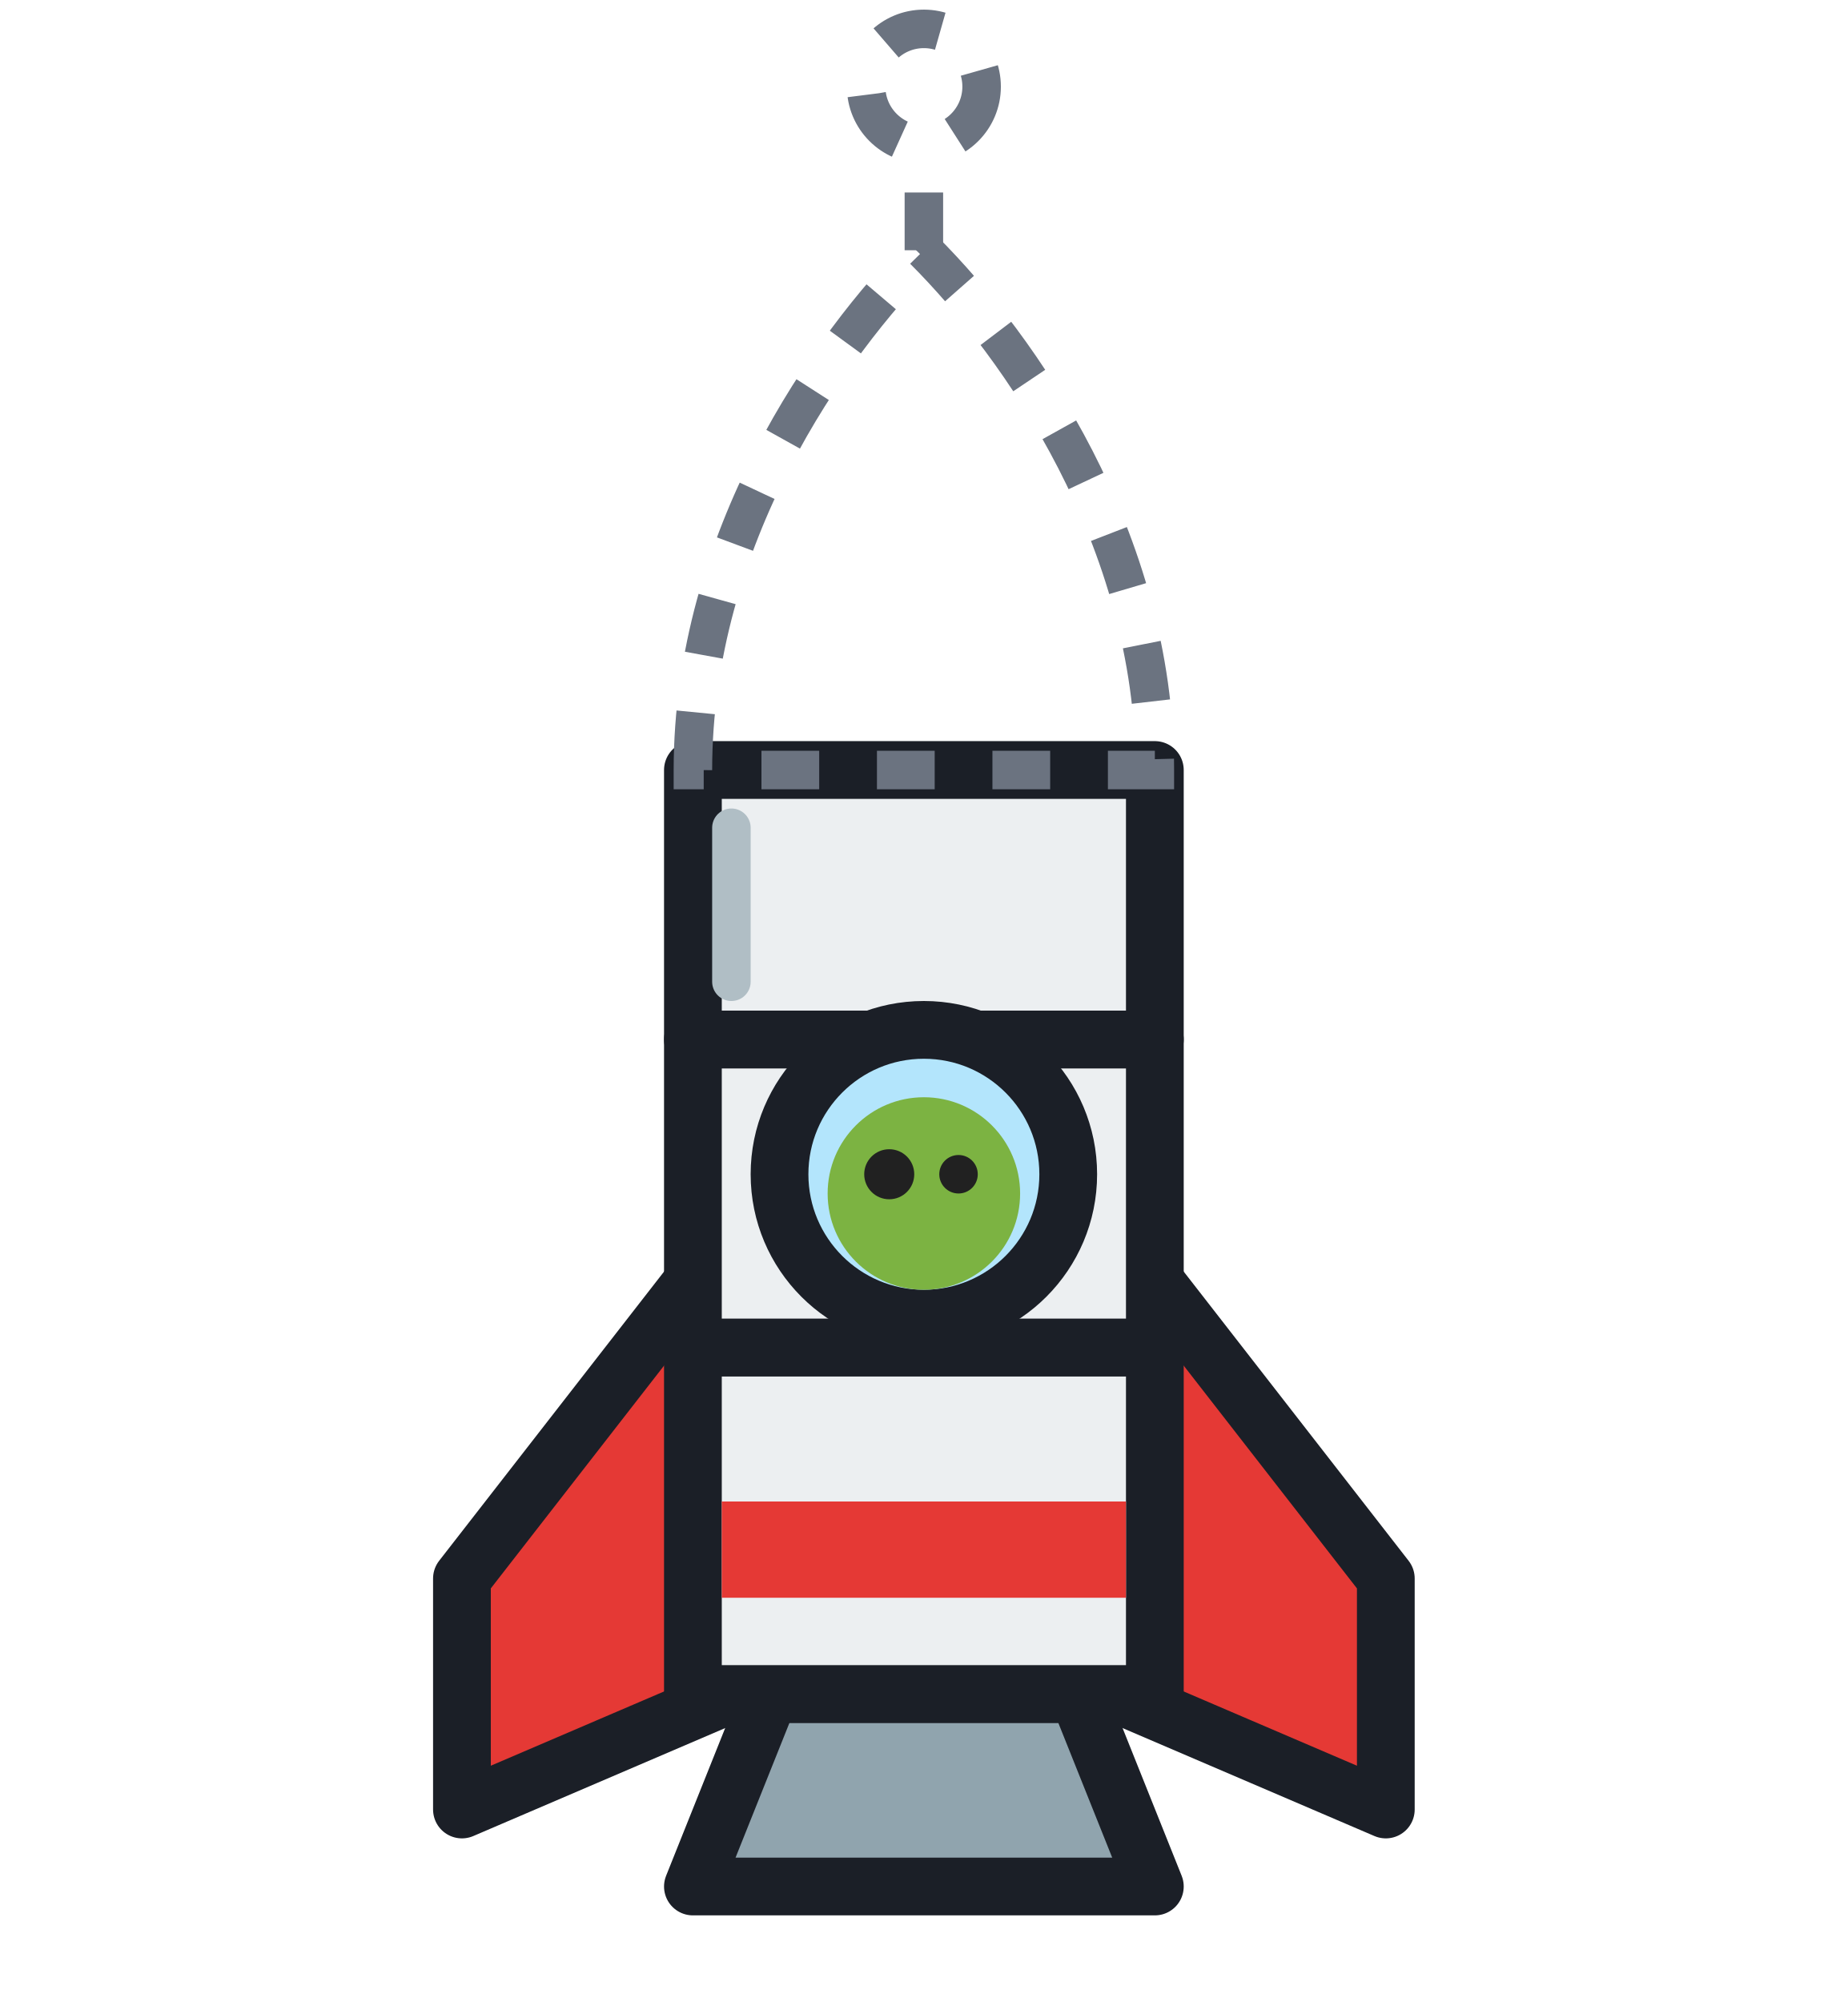
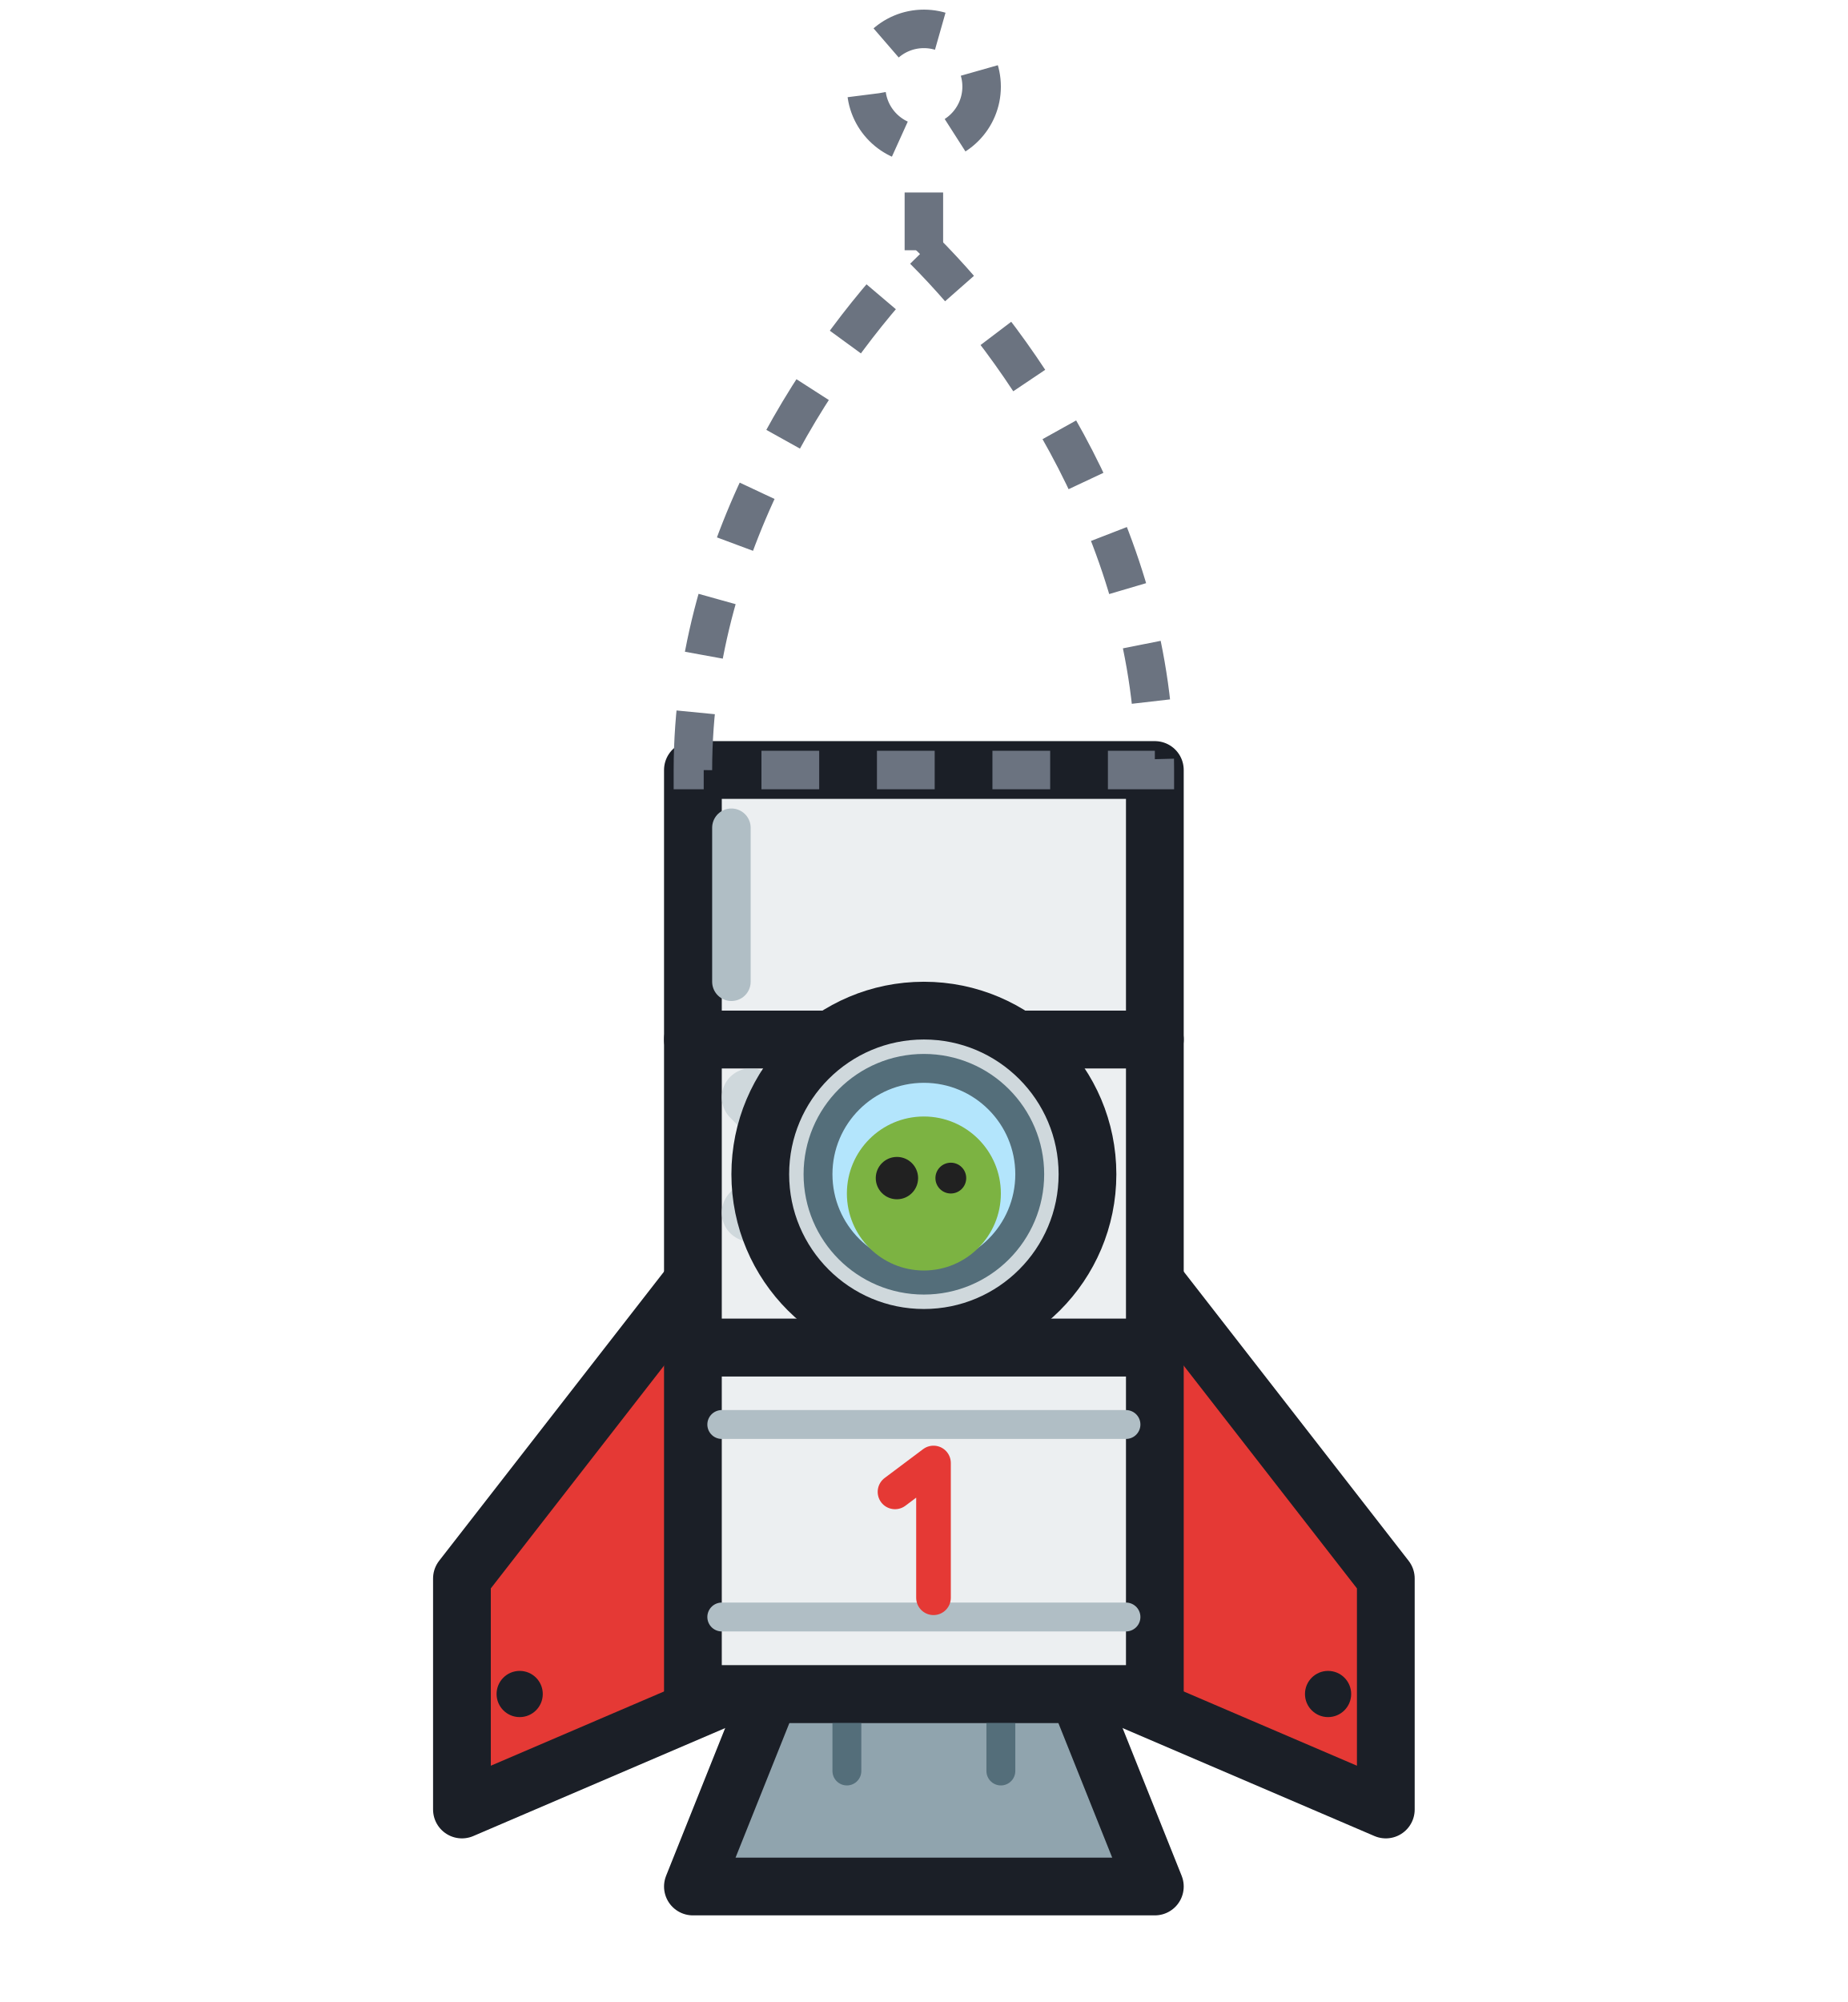
<svg xmlns="http://www.w3.org/2000/svg" viewBox="-16 -8 96 104">
-   <path d="M22 56 L8 74 V86 L22 80 Z" fill="#e53935" stroke="#1b1f27" stroke-width="3" stroke-linejoin="round" stroke-linecap="round" />
-   <path d="M42 56 L56 74 V86 L42 80 Z" fill="#e53935" stroke="#1b1f27" stroke-width="3" stroke-linejoin="round" stroke-linecap="round" />
-   <path d="M24 80 H40 L44 90 H20 Z" fill="#90a4ae" stroke="#1b1f27" stroke-width="3" stroke-linejoin="round" stroke-linecap="round" />
+   <g>
+     <path d="M22 56 L8 74 V86 L22 80 Z" fill="#e53935" stroke="#1b1f27" stroke-width="3" stroke-linejoin="round" stroke-linecap="round" />
+     <circle cx="11" cy="80" r="1.2" fill="#1b1f27" />
+   </g>
+   <g>
+     <path d="M42 56 L56 74 V86 L42 80 Z" fill="#e53935" stroke="#1b1f27" stroke-width="3" stroke-linejoin="round" stroke-linecap="round" />
+     <circle cx="53" cy="80" r="1.2" fill="#1b1f27" />
+   </g>
+   <g>
+     <path d="M24 80 H40 L44 90 H20 Z" fill="#90a4ae" stroke="#1b1f27" stroke-width="3" stroke-linejoin="round" stroke-linecap="round" />
+     <path d="M28 80 V84 M36 80 V84" fill="none" stroke="#546e7a" stroke-width="1.5" stroke-linejoin="round" stroke-linecap="round" />
+   </g>
  <g>
    <rect x="20" y="62" width="24" height="18" fill="#eceff1" stroke="#1b1f27" stroke-width="3" stroke-linejoin="round" stroke-linecap="round" />
-     <rect x="21.5" y="70" width="21" height="5" fill="#e53935" />
+     <path d="M21.5 66 H42.5 M21.5 76 H42.5" fill="none" stroke="#b0bec5" stroke-width="1.5" stroke-linejoin="round" stroke-linecap="round" />
+     <path d="M30.5 69.5 L32.5 68 V75" fill="none" stroke="#e53935" stroke-width="1.8" stroke-linejoin="round" stroke-linecap="round" />
  </g>
-   <rect x="20" y="46" width="24" height="16" fill="#eceff1" stroke="#1b1f27" stroke-width="3" stroke-linejoin="round" stroke-linecap="round" />
+   <g>
+     <rect x="20" y="46" width="24" height="16" fill="#eceff1" stroke="#1b1f27" stroke-width="3" stroke-linejoin="round" stroke-linecap="round" />
+     <path d="M23 49 L29 55 M29 49 L23 55" fill="none" stroke="#cfd8dc" stroke-width="3" stroke-linejoin="round" stroke-linecap="round" />
+   </g>
  <g>
    <rect x="20" y="32" width="24" height="14" fill="#eceff1" stroke="#1b1f27" stroke-width="3" stroke-linejoin="round" stroke-linecap="round" />
    <path d="M22 35 V43" fill="none" stroke="#b0bec5" stroke-width="2" stroke-linejoin="round" stroke-linecap="round" />
  </g>
-   <path d="M20 32 C20 20 27 10 32 5 C37 10 44 20 44 32 Z" fill="none" stroke="#6b7380" stroke-width="2" stroke-dasharray="3 3" />
  <g>
-     <circle cx="32" cy="53" r="7.5" fill="#b3e5fc" stroke="#1b1f27" stroke-width="3" stroke-linejoin="round" stroke-linecap="round" />
-     <circle cx="32" cy="54" r="5" fill="#7cb342" />
-     <circle cx="30.2" cy="53" r="1.3" fill="#212121" />
-     <circle cx="33.8" cy="53" r="1" fill="#212121" />
+     <path d="M20 32 C20 20 27 10 32 5 C37 10 44 20 44 32 Z" fill="none" stroke="#6b7380" stroke-width="2" stroke-dasharray="3 3" />
+   </g>
+   <g>
+     <circle cx="32" cy="53" r="8.5" fill="#cfd8dc" stroke="#1b1f27" stroke-width="3" stroke-linejoin="round" stroke-linecap="round" />
+     <circle cx="32" cy="53" r="5.5" fill="#b3e5fc" stroke="#546e7a" stroke-width="1.5" />
+     <circle cx="32" cy="54" r="4" fill="#7cb342" />
+     <circle cx="30.6" cy="53.2" r="1.1" fill="#212121" />
+     <circle cx="33.4" cy="53.2" r="0.8" fill="#212121" />
  </g>
  <g>
    <path d="M32 5 V-1" fill="none" stroke="#6b7380" stroke-width="2" stroke-dasharray="3 3" />
    <circle cx="32" cy="-3.5" r="3" fill="none" stroke="#6b7380" stroke-width="2" stroke-dasharray="3 3" />
  </g>
</svg>
